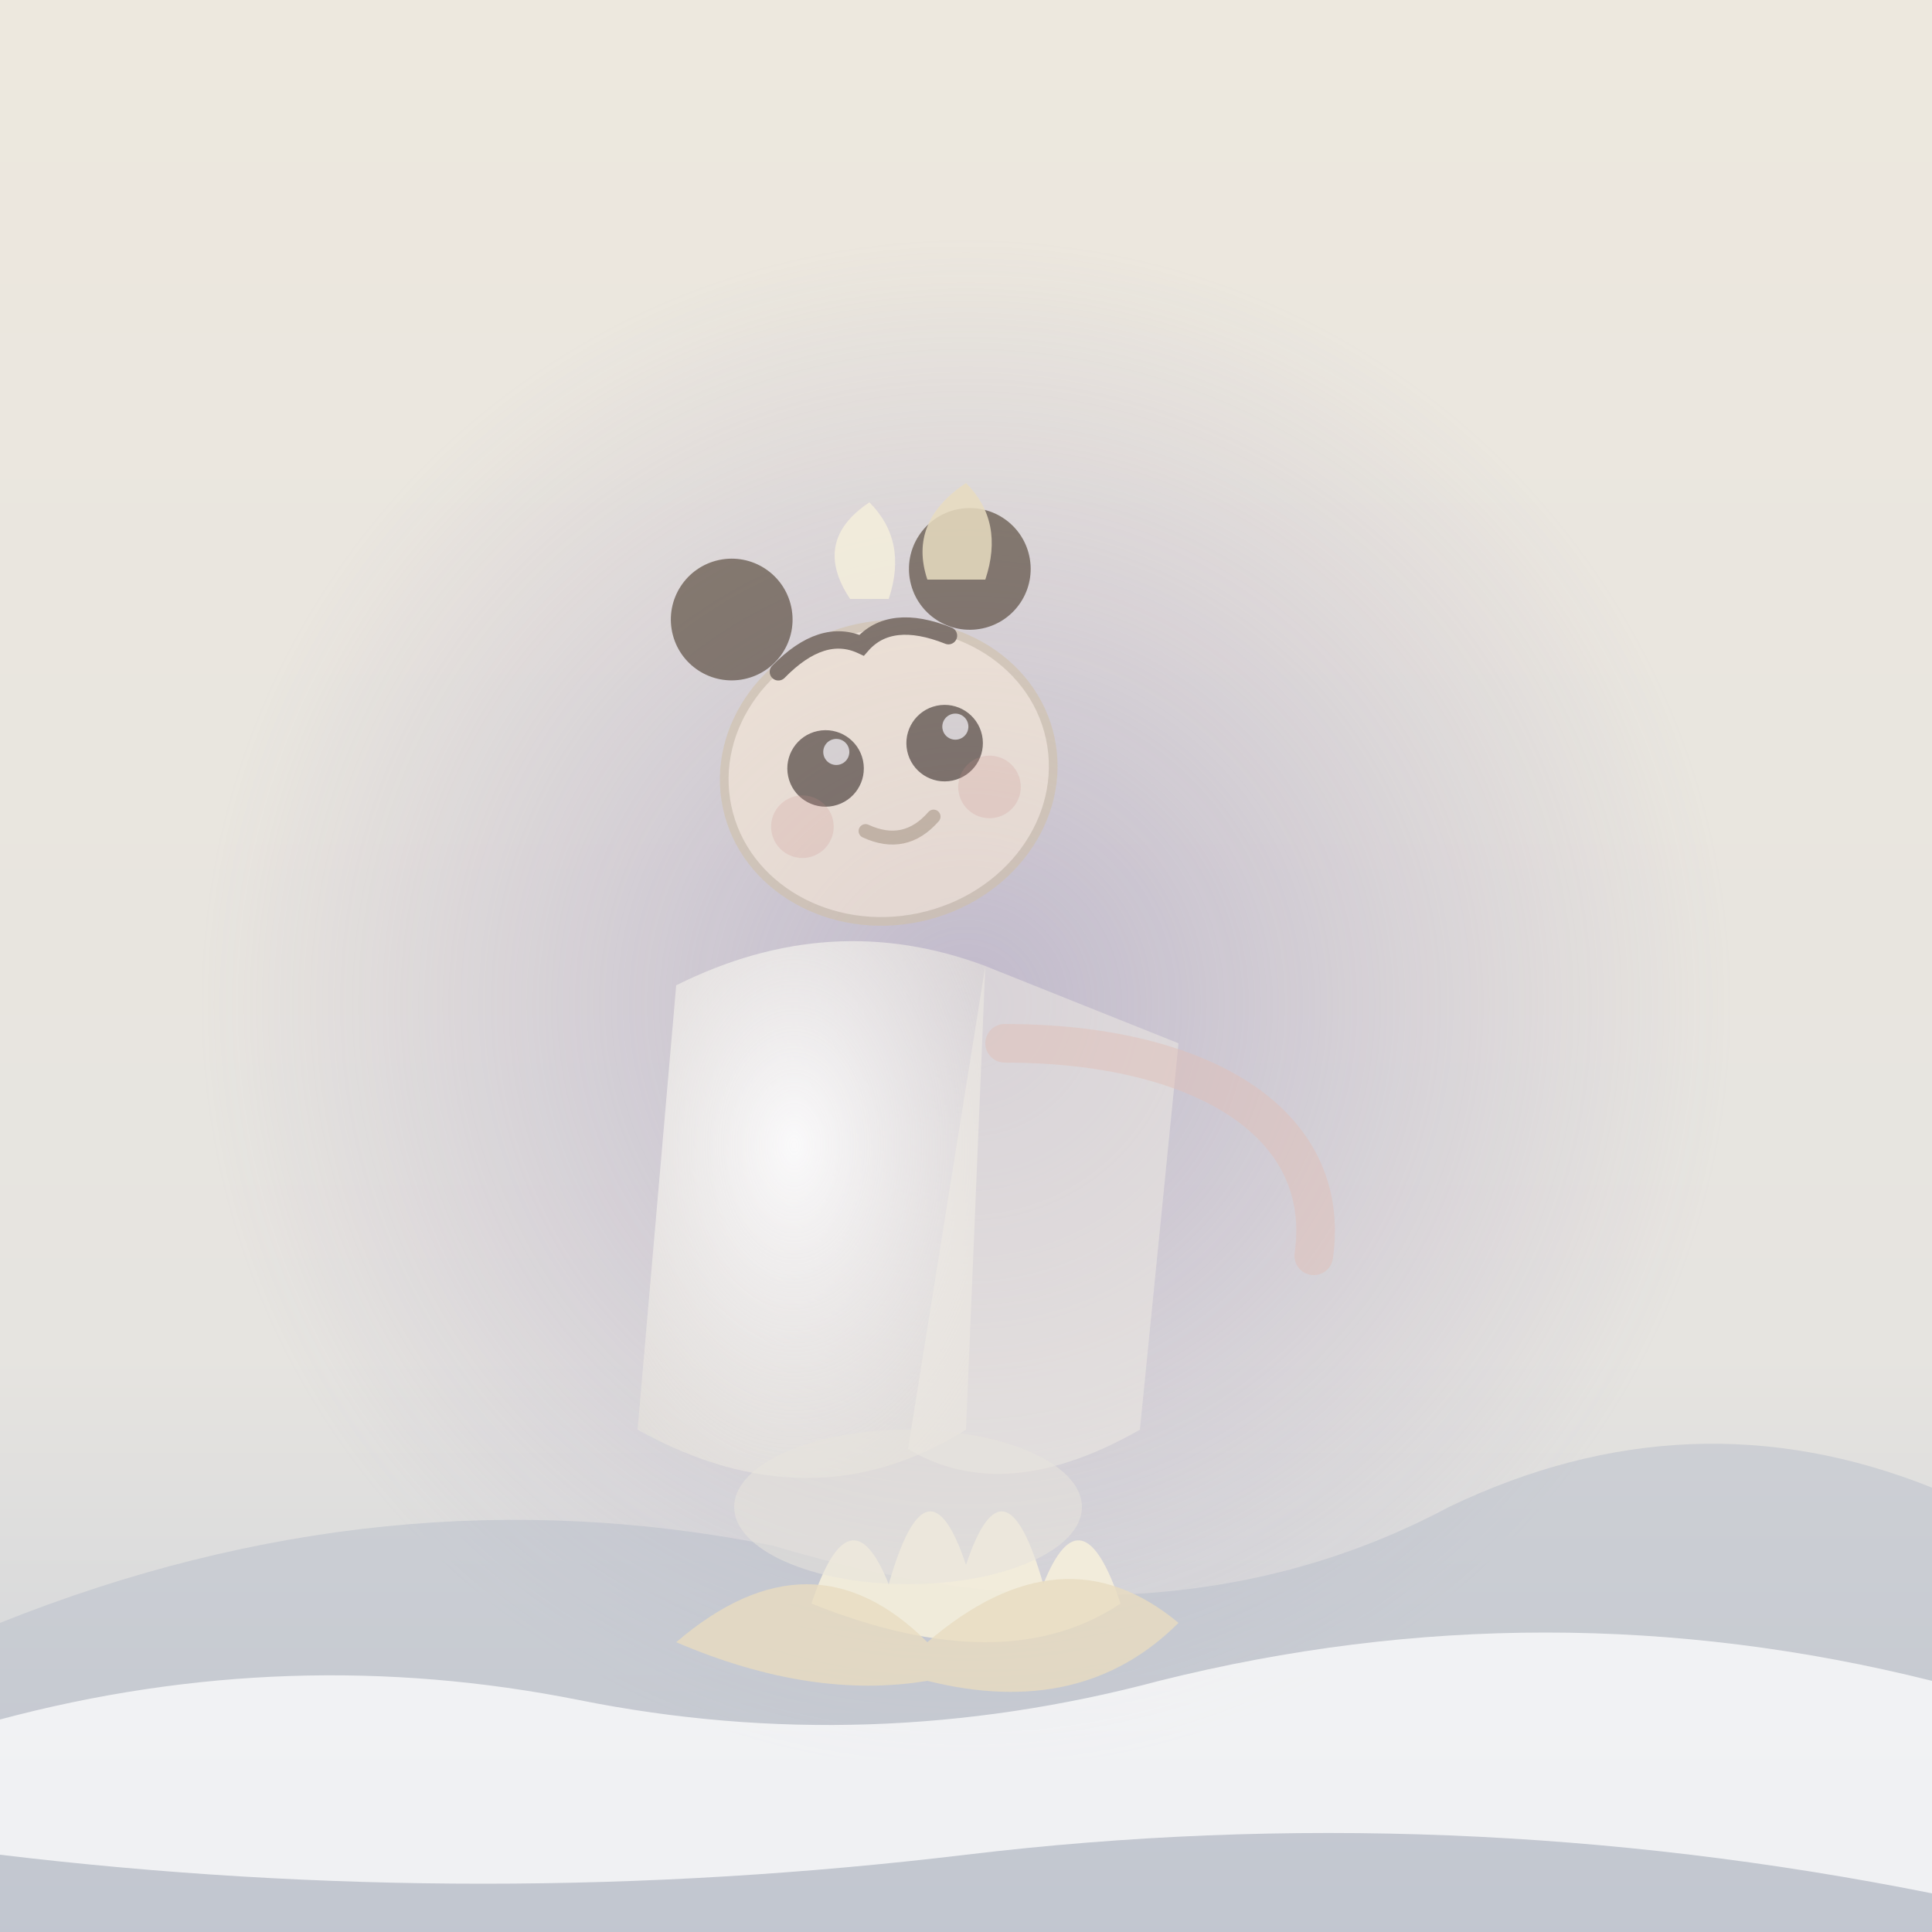
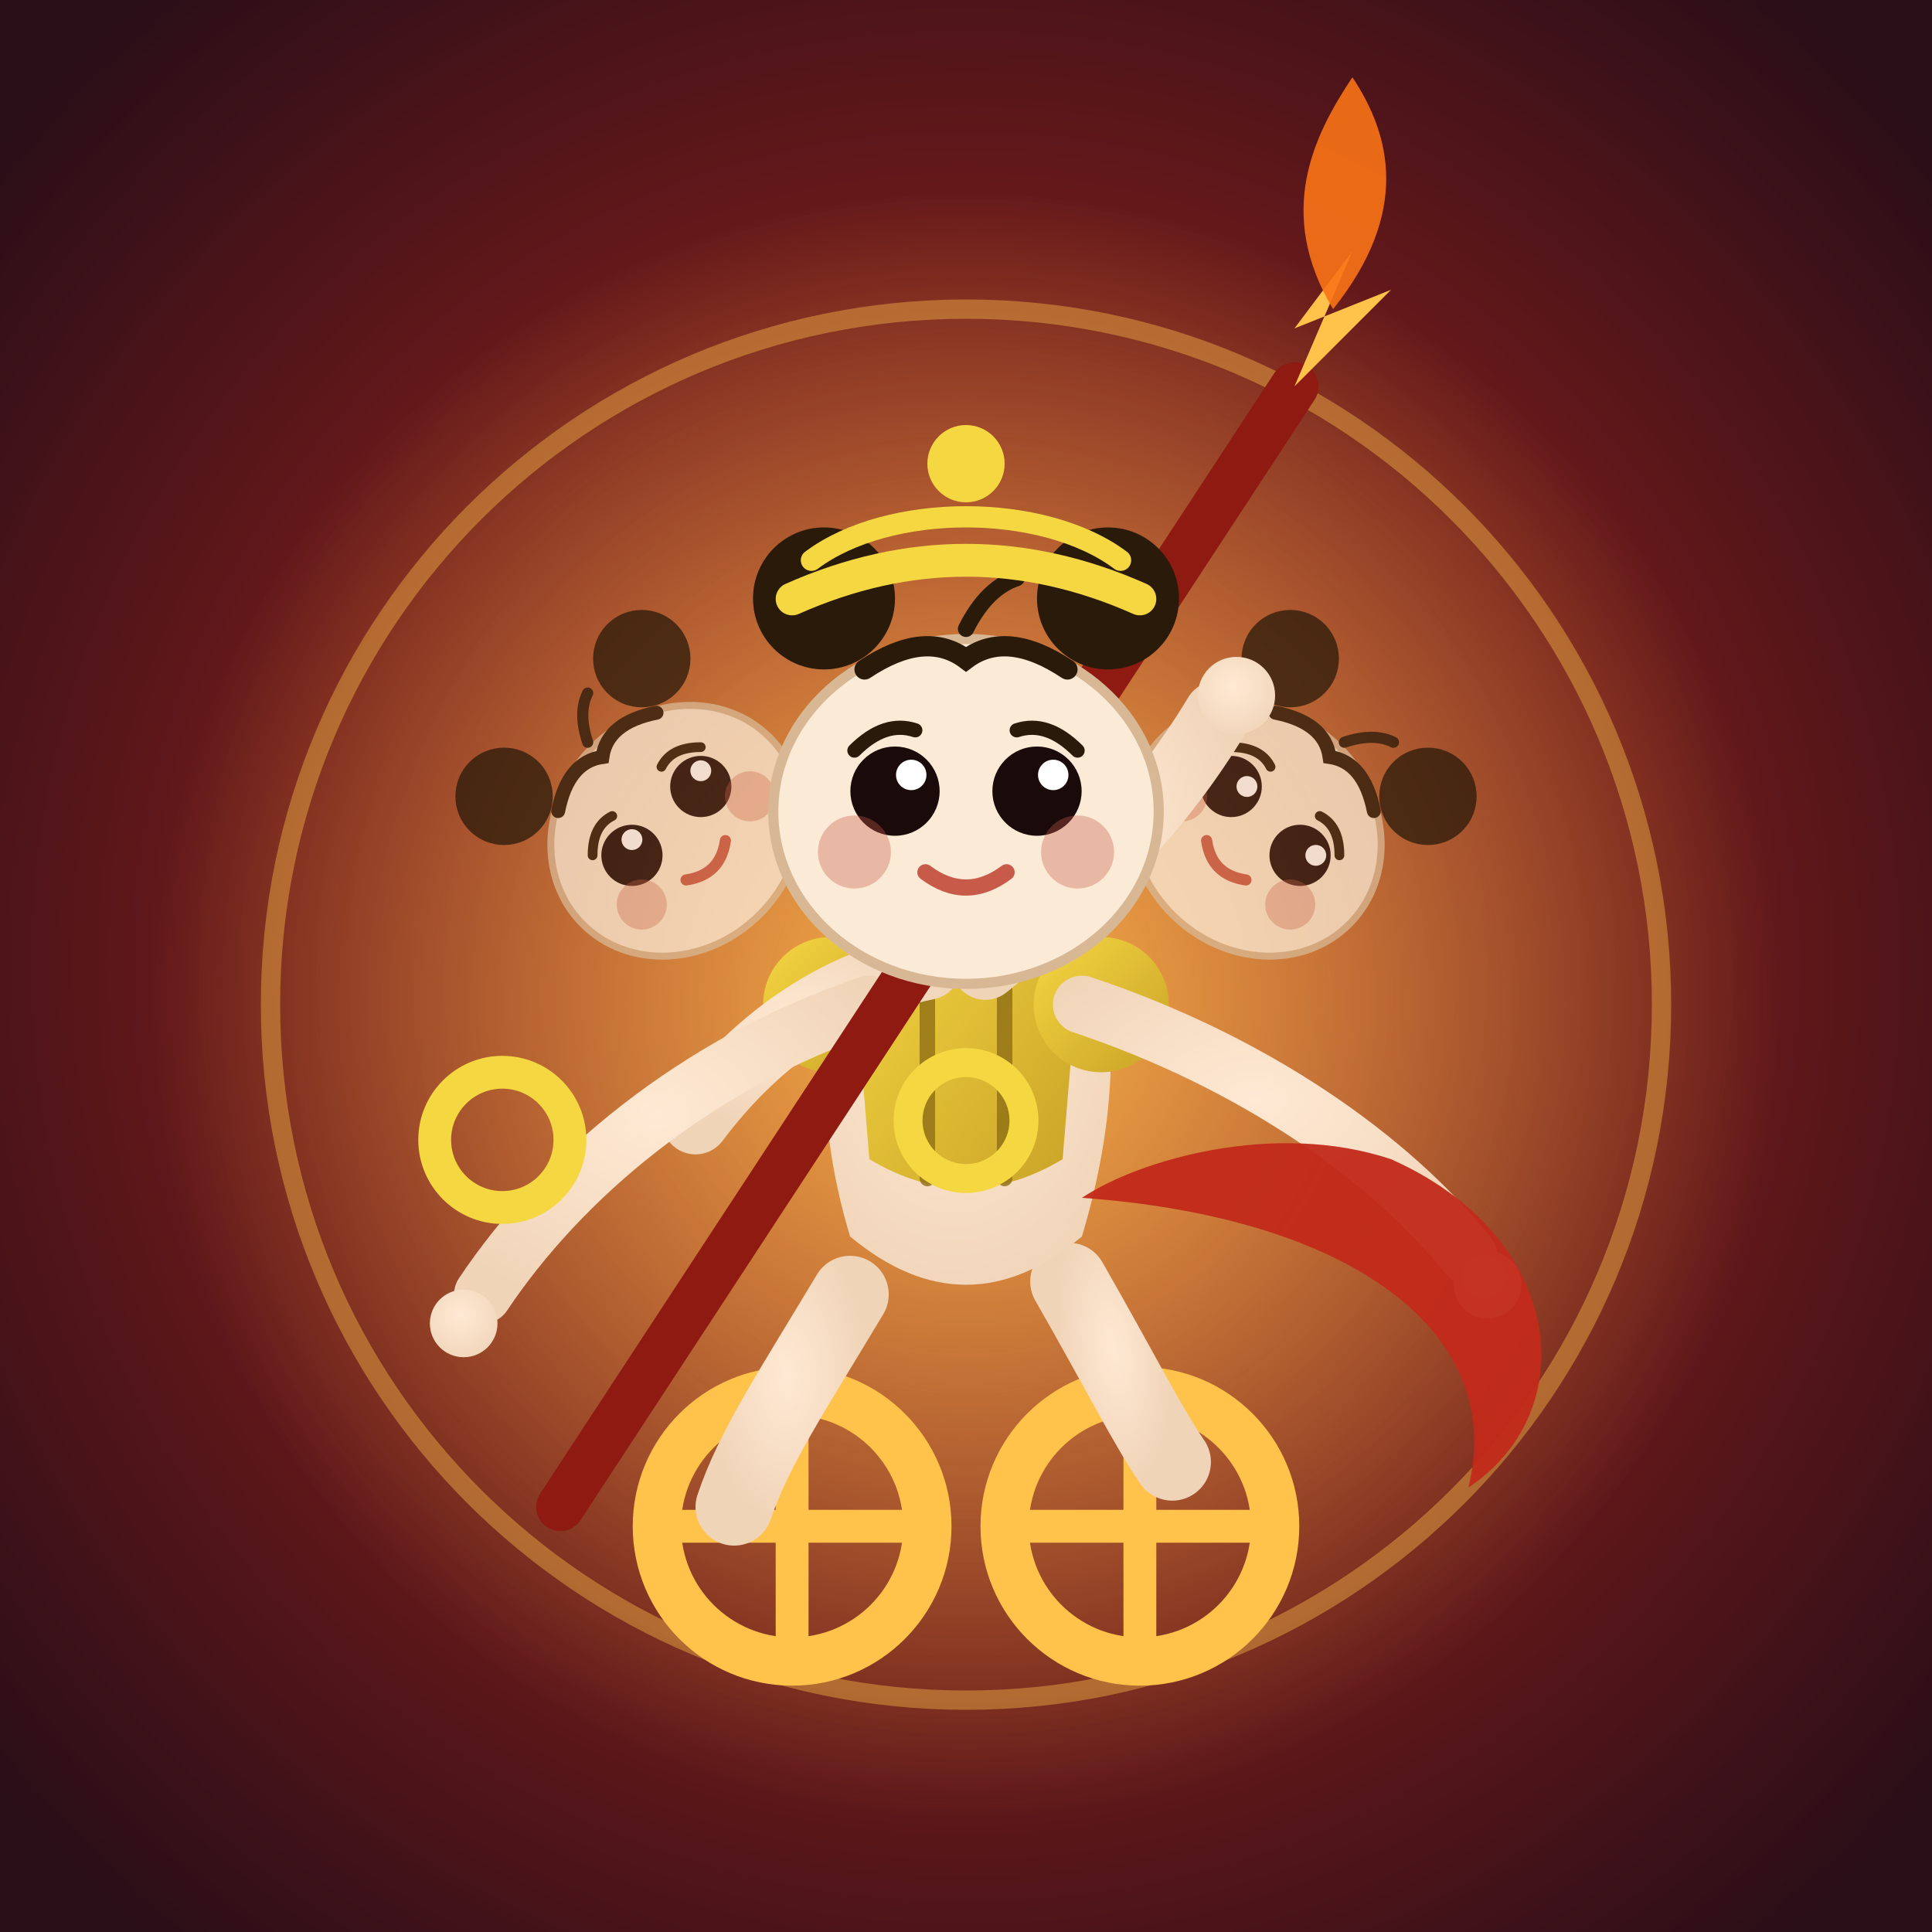
- <svg xmlns="http://www.w3.org/2000/svg" viewBox="0 0 200 200" role="img" aria-label="哪吒·六阶·归真·肉身成圣">
+ <svg xmlns="http://www.w3.org/2000/svg" viewBox="0 0 200 200" role="img" aria-label="哪吒·六阶·归真·三头六臂莲花战神">
  <defs>
-     <linearGradient id="bg" x1="0" y1="0" x2="0" y2="1">
-       <stop offset="0%" stop-color="#EDE8DE" />
-       <stop offset="70%" stop-color="#E6E4E0" />
-       <stop offset="100%" stop-color="#CBCFD6" />
+     <radialGradient id="bg" cx="50%" cy="50%" r="65%">
+       <stop offset="0%" stop-color="#B03030" />
+       <stop offset="55%" stop-color="#6E1A1A" />
+       <stop offset="100%" stop-color="#2A0E18" />
+     </radialGradient>
+     <radialGradient id="skin" cx="45%" cy="38%" r="70%">
+       <stop offset="0%" stop-color="#FFE9D4" />
+       <stop offset="100%" stop-color="#F0D4B8" />
+     </radialGradient>
+     <linearGradient id="armor" x1="0" y1="0" x2="1" y2="1">
+       <stop offset="0%" stop-color="#F5D742" />
+       <stop offset="100%" stop-color="#C9A227" />
    </linearGradient>
-     <radialGradient id="glow" cx="50%" cy="50%" r="50%">
-       <stop offset="0%" stop-color="#9A8FB8" stop-opacity="0.5" />
-       <stop offset="100%" stop-color="#9A8FB8" stop-opacity="0" />
-     </radialGradient>
-     <radialGradient id="robe" cx="45%" cy="38%" r="70%">
-       <stop offset="0%" stop-color="#FFFFFF" stop-opacity="0.9" />
-       <stop offset="100%" stop-color="#E8E4DC" stop-opacity="0.55" />
+     <radialGradient id="core" cx="50%" cy="50%" r="50%">
+       <stop offset="0%" stop-color="#FFC24A" stop-opacity="0.9" />
+       <stop offset="100%" stop-color="#FFC24A" stop-opacity="0" />
    </radialGradient>
    <g id="nezha-head">
-       <ellipse cx="0" cy="0" rx="19" ry="17" fill="#FBEBD6" stroke="#D0C0A4" stroke-width="1" />
-       <circle cx="-14" cy="-21" r="7" fill="#3A2A1A" />
-       <circle cx="14" cy="-21" r="7" fill="#3A2A1A" />
-       <path d="M -10 -14 Q -4 -18 0 -15 Q 4 -18 10 -14" fill="none" stroke="#3A2A1A" stroke-width="2" stroke-linecap="round" />
-       <circle cx="-7" cy="-2" r="4.4" fill="#3A2A1A" />
-       <circle cx="7" cy="-2" r="4.4" fill="#3A2A1A" />
-       <circle cx="-5.4" cy="-3.6" r="1.5" fill="#FFF" opacity="0.8" />
-       <circle cx="8.6" cy="-3.6" r="1.5" fill="#FFF" opacity="0.8" />
-       <path d="M -4 6 Q 0 9 4 6" fill="none" stroke="#B8A284" stroke-width="1.6" stroke-linecap="round" />
-       <circle cx="-11" cy="4" r="3.6" fill="#C85A4A" opacity="0.2" />
-       <circle cx="11" cy="4" r="3.6" fill="#C85A4A" opacity="0.2" />
+       <ellipse cx="0" cy="0" rx="19" ry="17" fill="#FBEBD6" stroke="#D8B894" stroke-width="1" />
+       <circle cx="-14" cy="-21" r="7" fill="#2A1A0A" />
+       <circle cx="14" cy="-21" r="7" fill="#2A1A0A" />
+       <path d="M -10 -14 Q -4 -18 0 -15 Q 4 -18 10 -14" fill="none" stroke="#2A1A0A" stroke-width="2" stroke-linecap="round" />
+       <circle cx="-7" cy="-2" r="4.4" fill="#1A0A0A" />
+       <circle cx="7" cy="-2" r="4.4" fill="#1A0A0A" />
+       <circle cx="-5.4" cy="-3.6" r="1.5" fill="#FFF" />
+       <circle cx="8.6" cy="-3.6" r="1.5" fill="#FFF" />
+       <path d="M -11 -6 Q -8 -9 -5 -8 M 11 -6 Q 8 -9 5 -8" fill="none" stroke="#2A1A0A" stroke-width="1.4" stroke-linecap="round" />
+       <path d="M -4 6 Q 0 9 4 6" fill="none" stroke="#C85A4A" stroke-width="1.6" stroke-linecap="round" />
+       <circle cx="-11" cy="4" r="3.6" fill="#C85A4A" opacity="0.35" />
+       <circle cx="11" cy="4" r="3.6" fill="#C85A4A" opacity="0.35" />
+       <path d="M 0 -18 Q 2 -22 5 -23" fill="none" stroke="#2A1A0A" stroke-width="1.6" stroke-linecap="round" />
    </g>
  </defs>
  <rect width="200" height="200" fill="url(#bg)" />
-   <circle cx="100" cy="104" r="80" fill="url(#glow)">
-     <animate attributeName="r" values="80;90;80" dur="3.6s" repeatCount="indefinite" />
-     <animate attributeName="opacity" values="0.9;0.5;0.9" dur="3.6s" repeatCount="indefinite" />
+   <circle cx="100" cy="104" r="84" fill="url(#core)">
+     <animate attributeName="r" values="84;94;84" dur="3.4s" repeatCount="indefinite" />
+     <animate attributeName="opacity" values="0.9;0.5;0.9" dur="3.4s" repeatCount="indefinite" />
  </circle>
-   <path d="M 0 168 Q 40 152 80 160 Q 120 172 150 156 Q 175 144 200 154 L 200 200 L 0 200 Z" fill="#B7BDC9" opacity="0.5" />
-   <path d="M 0 178 Q 30 170 60 176 Q 90 182 120 174 Q 160 164 200 174 L 200 196 Q 150 186 100 192 Q 50 198 0 192 Z" fill="#FFFFFF" opacity="0.75" />
-   <path d="M 84 166 Q 88 154 92 164 Q 96 150 100 162 Q 104 150 108 164 Q 112 154 116 166 Q 104 174 84 166 Z" fill="#F5EEDC" opacity="0.9" />
-   <path d="M 70 170 Q 84 158 96 170 Q 110 158 122 168 Q 112 178 96 174 Q 84 176 70 170 Z" fill="#E8DCC0" opacity="0.8" />
-   <path d="M 70 102 Q 86 94 102 100 L 100 148 Q 84 158 66 148 Z" fill="url(#robe)" />
-   <path d="M 102 100 L 122 108 L 118 148 Q 104 156 94 150 Z" fill="#F0ECE4" opacity="0.5" />
-   <ellipse cx="94" cy="156" rx="18" ry="8" fill="#E8E4DC" opacity="0.55" />
-   <g opacity="0.55">
-     <animate attributeName="opacity" values="0.55;0.8;0.55" dur="3.2s" repeatCount="indefinite" />
-     <use href="#nezha-head" transform="translate(92,80) scale(0.9) rotate(-12)" />
+   <circle cx="100" cy="104" r="72" fill="none" stroke="#FFC24A" stroke-width="2" opacity="0.4">
+     <animateTransform attributeName="transform" type="rotate" values="0 100 104;20 100 104;0 100 104" dur="6s" repeatCount="indefinite" />
+   </circle>
+   <g>
+     <animateTransform attributeName="transform" type="rotate" values="0 82 158;60 82 158;120 82 158" dur="1.3s" repeatCount="indefinite" />
+     <circle cx="82" cy="158" r="14" fill="none" stroke="#FFC24A" stroke-width="5" />
+     <path d="M 82 144 L 82 172 M 68 158 L 96 158" stroke="#FFC24A" stroke-width="3.4" stroke-linecap="round" />
  </g>
-   <path d="M 88 62 Q 84 56 90 52 Q 94 56 92 62 Z" fill="#F5EEDC" opacity="0.85" />
-   <path d="M 96 60 Q 94 54 100 50 Q 104 54 102 60 Z" fill="#E8DCC0" opacity="0.85" />
-   <path d="M 104 108 C 124 108 138 116 136 130" fill="none" stroke="#E0C0B8" stroke-width="4" stroke-linecap="round" opacity="0.5">
-     <animate attributeName="opacity" values="0.5;0.2;0.5" dur="3s" repeatCount="indefinite" />
+   <g>
+     <animateTransform attributeName="transform" type="rotate" values="0 118 158;60 118 158;120 118 158" dur="1.3s" repeatCount="indefinite" />
+     <circle cx="118" cy="158" r="14" fill="none" stroke="#FFC24A" stroke-width="5" />
+     <path d="M 118 144 L 118 172 M 104 158 L 132 158" stroke="#FFC24A" stroke-width="3.4" stroke-linecap="round" />
+   </g>
+   <use href="#nezha-head" transform="translate(70,86) scale(0.72) rotate(-45)" opacity="0.75" />
+   <use href="#nezha-head" transform="translate(130,86) scale(0.72) rotate(45)" opacity="0.75" />
+   <path d="M 88 134 C 82 144 78 150 76 156" fill="none" stroke="url(#skin)" stroke-width="8" stroke-linecap="round" />
+   <path d="M 112 132 C 116 142 118 148 120 152" fill="none" stroke="url(#skin)" stroke-width="8" stroke-linecap="round" transform="rotate(-8 116 142)" />
+   <path d="M 90 92 Q 82 108 88 128 Q 100 138 112 128 Q 118 108 112 92 Q 104 86 90 92 Z" fill="url(#skin)" />
+   <path d="M 88 96 Q 100 88 112 96 L 110 120 Q 100 126 90 120 Z" fill="url(#armor)" />
+   <path d="M 96 94 L 96 122 M 104 94 L 104 122" stroke="#8E6E14" stroke-width="1.6" stroke-linecap="round" opacity="0.8" />
+   <circle cx="86" cy="104" r="7" fill="url(#armor)" />
+   <circle cx="114" cy="104" r="7" fill="url(#armor)" />
+   <path d="M 102 100 C 112 92 120 84 126 74" fill="none" stroke="url(#skin)" stroke-width="7" stroke-linecap="round" />
+   <circle cx="128" cy="72" r="4" fill="url(#skin)" />
+   <path d="M 96 100 C 86 102 78 108 72 116" fill="none" stroke="url(#skin)" stroke-width="7" stroke-linecap="round" />
+   <path d="M 90 104 C 72 110 58 122 50 134" fill="none" stroke="url(#skin)" stroke-width="6" stroke-linecap="round" />
+   <circle cx="48" cy="137" r="3.5" fill="url(#skin)" />
+   <path d="M 112 104 C 130 110 144 120 152 130" fill="none" stroke="url(#skin)" stroke-width="6" stroke-linecap="round" />
+   <circle cx="154" cy="133" r="3.5" fill="url(#skin)" />
+   <line x1="58" y1="156" x2="134" y2="40" stroke="#8E1A12" stroke-width="5" stroke-linecap="round" />
+   <path d="M 134 40 L 144 30 L 134 34 L 140 26 Z" fill="#FFC24A" />
+   <path d="M 138 32 C 132 22 136 14 140 8 C 144 14 146 22 138 32 Z" fill="#F97316" opacity="0.9">
+     <animate attributeName="opacity" values="0.9;0.4;0.9" dur="1.4s" repeatCount="indefinite" />
  </path>
-   <g fill="#9A8FB8">
-     <circle cx="62" cy="110">
-       <animate attributeName="cy" values="110;100;110" dur="3.4s" repeatCount="indefinite" />
-       <animate attributeName="opacity" values="0.55;0.15;0.55" dur="3.4s" repeatCount="indefinite" />
+   <circle cx="52" cy="118" r="7" fill="none" stroke="#F5D742" stroke-width="3.4">
+     <animate attributeName="cx" values="52;34;52" dur="1.5s" repeatCount="indefinite" />
+   </circle>
+   <circle cx="100" cy="116" r="6" fill="none" stroke="#F5D742" stroke-width="3" />
+   <g>
+     <animateTransform attributeName="transform" type="translate" values="0 0;3 2;0 0" dur="2s" repeatCount="indefinite" />
+     <path d="M 112 124 C 140 126 156 138 152 154 C 164 146 162 128 144 120 C 132 116 118 120 112 124 Z" fill="#C22A1A" opacity="0.95" />
+   </g>
+   <use href="#nezha-head" transform="translate(100,84) scale(1.05)" />
+   <path d="M 82 62 Q 100 54 118 62" fill="none" stroke="#F5D742" stroke-width="3.4" stroke-linecap="round" />
+   <path d="M 84 58 C 92 52 108 52 116 58" fill="none" stroke="#F5D742" stroke-width="2.2" stroke-linecap="round" />
+   <circle cx="100" cy="48" r="4" fill="#F5D742">
+     <animate attributeName="r" values="4;5;4" dur="2.4s" repeatCount="indefinite" />
+   </circle>
+   <g fill="#FFC24A">
+     <circle cx="54" cy="112">
+       <animate attributeName="cy" values="112;100;112" dur="2s" repeatCount="indefinite" />
+       <animate attributeName="opacity" values="0.85;0.15;0.85" dur="2s" repeatCount="indefinite" />
    </circle>
-     <circle cx="138" cy="100">
-       <animate attributeName="cy" values="100;90;100" dur="3.8s" repeatCount="indefinite" />
-       <animate attributeName="opacity" values="0.5;0.12;0.5" dur="3.8s" repeatCount="indefinite" />
+     <circle cx="148" cy="106">
+       <animate attributeName="cy" values="106;94;106" dur="2.4s" repeatCount="indefinite" />
+       <animate attributeName="opacity" values="0.7;0.12;0.7" dur="2.4s" repeatCount="indefinite" />
    </circle>
  </g>
</svg>
